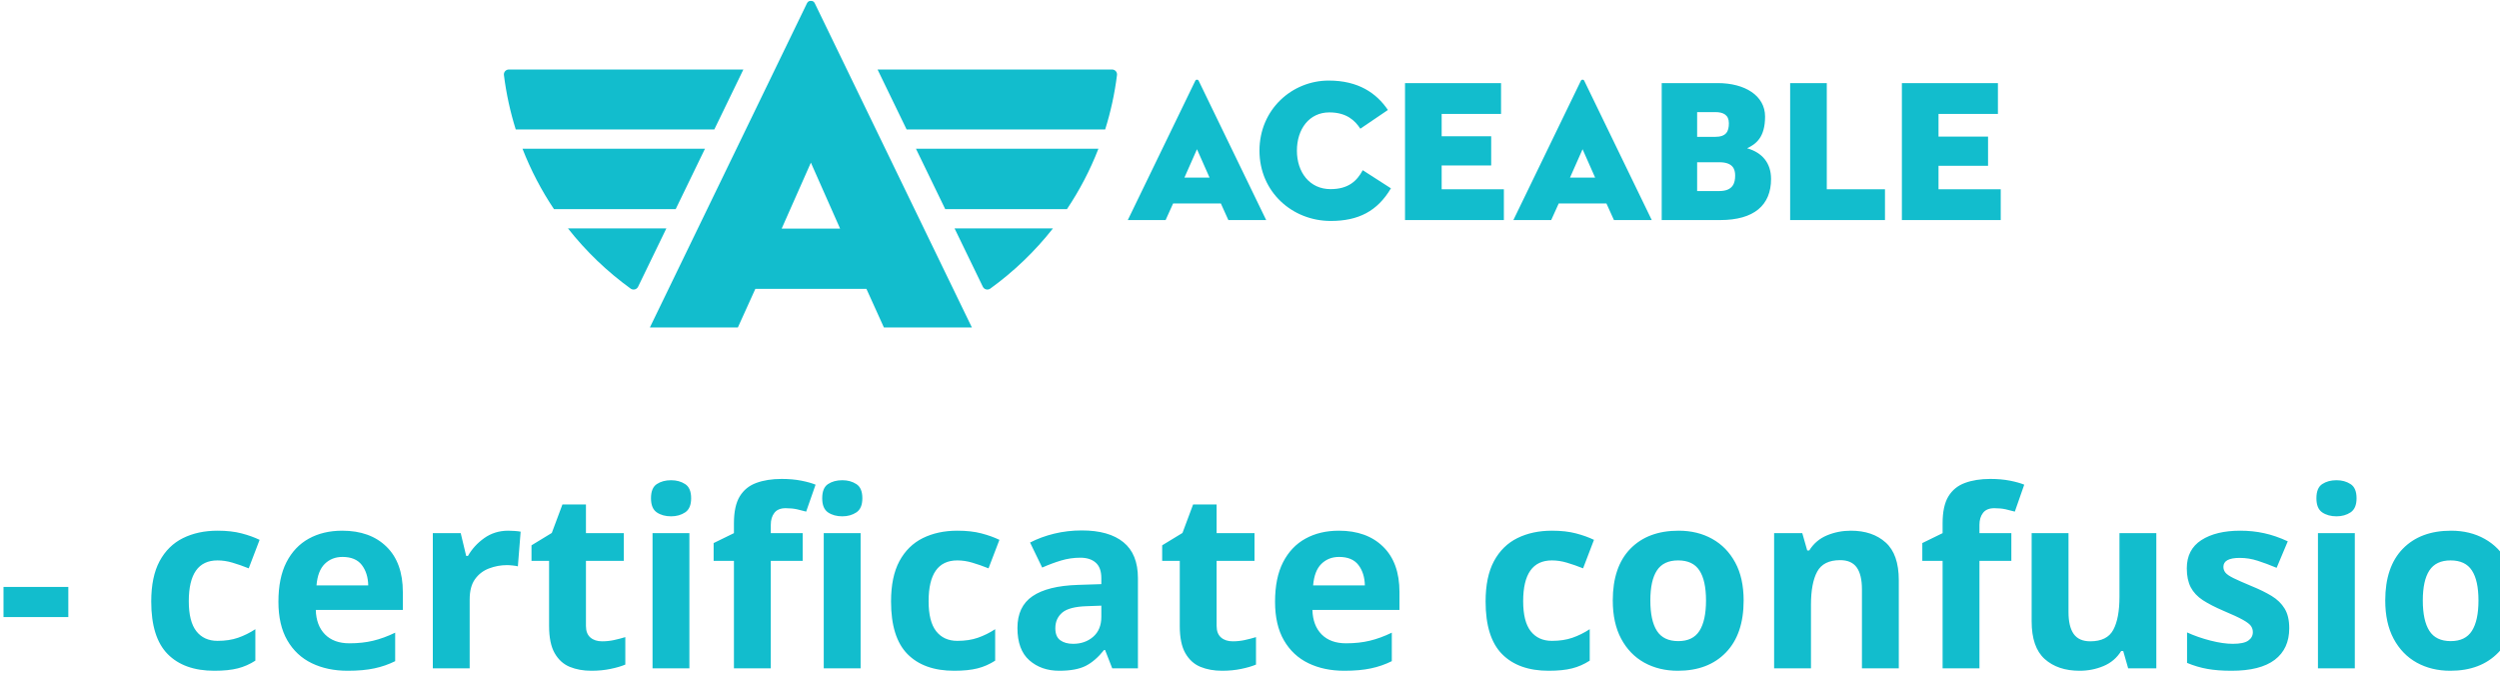
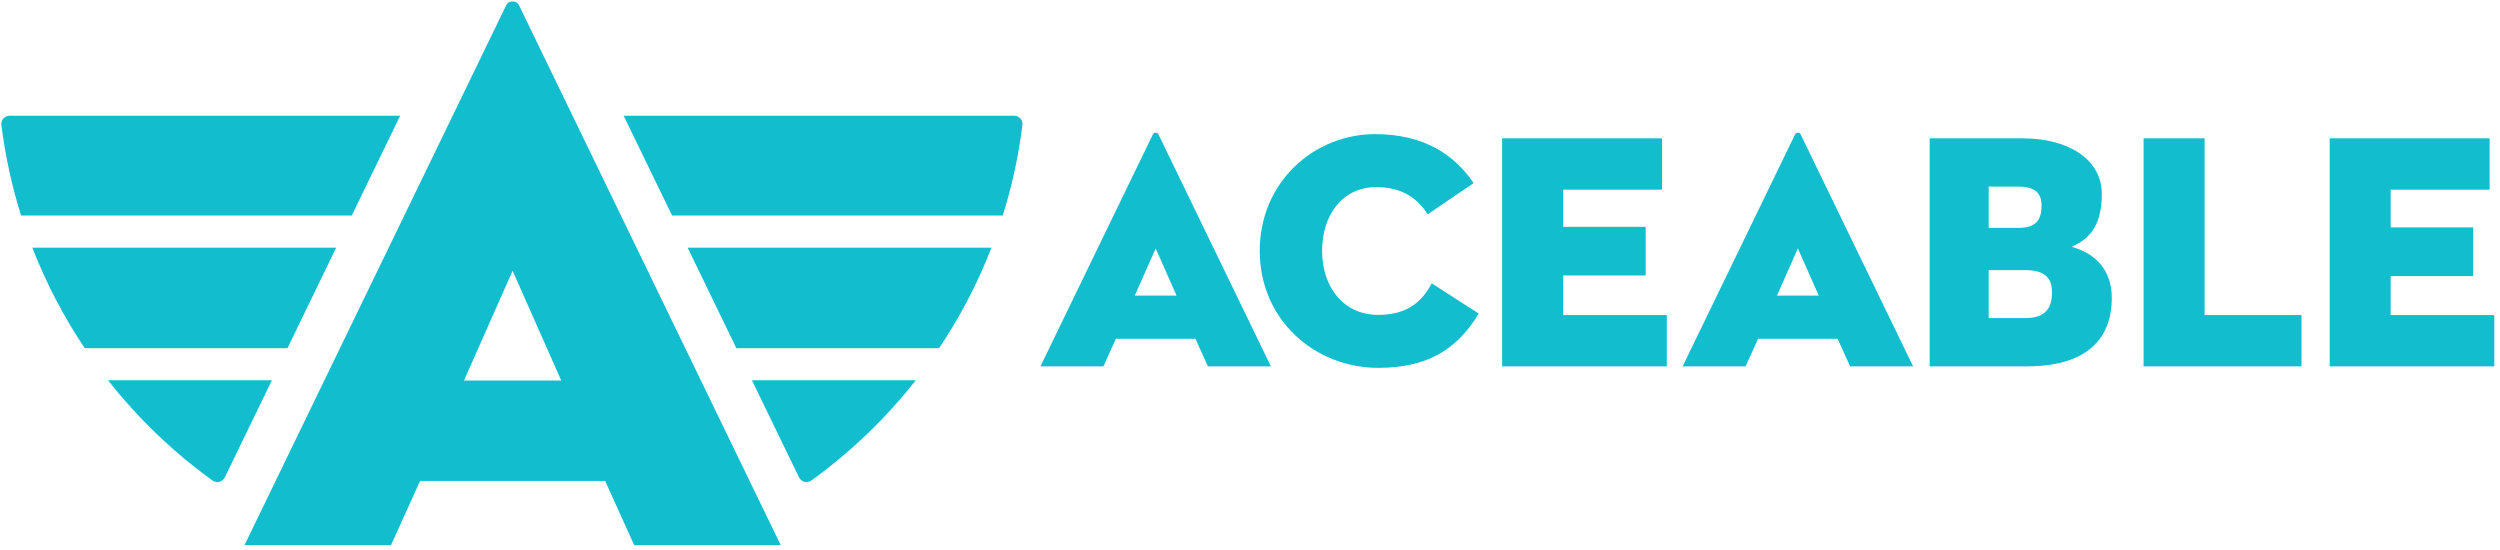
- <svg xmlns="http://www.w3.org/2000/svg" width="606px" height="163px" viewBox="0 0 606 163" version="1.1">
+ <svg xmlns="http://www.w3.org/2000/svg" width="364px" height="80px" viewBox="0 0 364 80" version="1.1">
  <g id="Page-1" stroke="none" stroke-width="1" fill="none" fill-rule="evenodd">
-     <g id="Aceable" transform="translate(-420, -170)" fill="#12BDCD">
-       <g id="Group-11" transform="translate(419, 170)">
-         <text id="--certificate-confus" font-family="Avenir-Black, Avenir" font-size="60" font-weight="700">
-           <tspan x="0.05" y="162">- certificate confusion</tspan>
-         </text>
-         <g id="aceable-logo" transform="translate(123, 0)" fill-rule="nonzero">
-           <path d="M258.725,43.043 L261.769,36.173 L264.812,43.043 L258.725,43.043 L258.725,43.043 Z M262.185,19.589 C262.102,19.395 261.936,19.303 261.769,19.325 C261.602,19.303 261.435,19.395 261.352,19.589 L244.989,53.343 L254.16,53.343 L255.979,49.326 L267.559,49.326 L269.378,53.343 L278.548,53.343 L262.185,19.589 L262.185,19.589 Z M339.201,20.144 L362.489,20.144 L362.489,27.614 L348.086,27.614 L348.086,33.113 L360.096,33.113 L360.096,40.193 L348.086,40.193 L348.086,45.873 L363.172,45.873 L363.172,53.343 L339.201,53.343 L339.201,20.144 L339.201,20.144 Z M312.106,20.144 L320.991,20.144 L320.991,45.873 L335.101,45.873 L335.101,53.343 L312.106,53.343 L312.106,20.144 L312.106,20.144 Z M294.922,46.312 C298.339,46.312 298.77,44.215 298.77,42.553 C298.77,41.07 298.286,39.329 294.922,39.329 L289.552,39.329 L289.552,46.312 L294.922,46.312 L294.922,46.312 Z M293.848,33.179 C296.628,33.179 297.249,31.866 297.249,29.859 C297.249,27.859 295.898,27.174 293.946,27.174 L289.552,27.174 L289.552,33.179 L293.848,33.179 L293.848,33.179 Z M280.959,20.144 L294.531,20.144 C301.122,20.144 306.025,23.171 306.025,28.248 C306.025,33.318 303.82,34.918 301.672,35.943 C305.285,36.969 307.476,39.467 307.476,43.383 C307.476,49.73 303.368,53.343 295.117,53.343 L280.959,53.343 L280.959,20.144 L280.959,20.144 Z M218.713,20.144 L242.001,20.144 L242.001,27.614 L227.599,27.614 L227.599,33.025 L239.609,33.025 L239.609,40.104 L227.599,40.104 L227.599,45.873 L242.685,45.873 L242.685,53.343 L218.713,53.343 L218.713,20.144 L218.713,20.144 Z M200.7,53.56 C191.375,53.56 183.417,46.529 183.417,36.521 C183.417,26.512 191.326,19.531 200.211,19.531 C207.388,19.531 211.782,22.558 214.565,26.659 L207.876,31.199 C206.607,29.247 204.556,27.245 200.358,27.245 C195.476,27.245 192.497,31.297 192.497,36.521 C192.497,41.745 195.573,45.846 200.65,45.846 C204.947,45.846 207.046,43.893 208.462,41.256 L215.297,45.65 C212.026,51.168 207.437,53.56 200.7,53.56 L200.7,53.56 Z M165.222,43.043 L168.265,36.173 L171.309,43.043 L165.222,43.043 L165.222,43.043 Z M168.682,19.589 C168.599,19.395 168.432,19.303 168.265,19.325 C168.098,19.303 167.932,19.395 167.849,19.589 L151.486,53.343 L160.656,53.343 L162.475,49.326 L174.056,49.326 L175.875,53.343 L185.045,53.343 L168.682,19.589 L168.682,19.589 Z" id="Fill-3" />
-           <path d="M48.951,36.057 L4.706,36.057 C6.717,41.24 9.287,46.144 12.338,50.699 L41.852,50.699 L48.951,36.057 Z" id="Fill-5" />
-           <path d="M58.264,16.851 L1.391,16.851 C0.674,16.851 0.111,17.477 0.2,18.188 C0.766,22.725 1.735,27.135 3.069,31.385 L51.217,31.385 L58.264,16.851 Z" id="Fill-7" />
-           <path d="M39.587,55.371 L15.734,55.371 C20.09,60.91 25.207,65.82 30.923,69.954 C31.538,70.397 32.403,70.188 32.734,69.505 L39.587,55.371 Z" id="Fill-9" />
-           <path d="M100.117,36.057 L144.362,36.057 C142.351,41.24 139.781,46.144 136.73,50.699 L107.216,50.699 L100.117,36.057 Z" id="Fill-11" />
-           <path d="M90.805,16.851 L147.678,16.851 C148.395,16.851 148.958,17.477 148.869,18.188 C148.303,22.725 147.334,27.135 146,31.385 L97.852,31.385 L90.805,16.851 Z" id="Fill-13" />
-           <path d="M109.482,55.371 L133.335,55.371 C128.979,60.91 123.862,65.82 118.146,69.954 C117.531,70.397 116.666,70.188 116.335,69.505 L109.482,55.371 Z" id="Fill-15" />
-           <path d="M67.554,55.409 L74.636,39.425 L81.717,55.409 L67.554,55.409 Z M75.605,0.84 C75.412,0.389 75.024,0.174 74.636,0.226 C74.247,0.174 73.86,0.389 73.666,0.84 L35.596,79.373 L56.932,79.373 L61.164,70.028 L88.108,70.028 L92.34,79.373 L113.675,79.373 L75.605,0.84 Z" id="Fill-17" />
-         </g>
+     <g id="Aceable" transform="translate(-542, -170)" fill="#12BDCD" fill-rule="nonzero">
+       <g id="aceable-logo" transform="translate(542, 170)">
+         <path d="M258.725,43.043 L261.769,36.173 L264.812,43.043 L258.725,43.043 L258.725,43.043 Z M262.185,19.589 C262.102,19.395 261.936,19.303 261.769,19.325 C261.602,19.303 261.435,19.395 261.352,19.589 L244.989,53.343 L254.16,53.343 L255.979,49.326 L267.559,49.326 L269.378,53.343 L278.548,53.343 L262.185,19.589 L262.185,19.589 Z M339.201,20.144 L362.489,20.144 L362.489,27.614 L348.086,27.614 L348.086,33.113 L360.096,33.113 L360.096,40.193 L348.086,40.193 L348.086,45.873 L363.172,45.873 L363.172,53.343 L339.201,53.343 L339.201,20.144 L339.201,20.144 Z M312.106,20.144 L320.991,20.144 L320.991,45.873 L335.101,45.873 L335.101,53.343 L312.106,53.343 L312.106,20.144 L312.106,20.144 Z M294.922,46.312 C298.339,46.312 298.77,44.215 298.77,42.553 C298.77,41.07 298.286,39.329 294.922,39.329 L289.552,39.329 L289.552,46.312 L294.922,46.312 L294.922,46.312 Z M293.848,33.179 C296.628,33.179 297.249,31.866 297.249,29.859 C297.249,27.859 295.898,27.174 293.946,27.174 L289.552,27.174 L289.552,33.179 L293.848,33.179 L293.848,33.179 Z M280.959,20.144 L294.531,20.144 C301.122,20.144 306.025,23.171 306.025,28.248 C306.025,33.318 303.82,34.918 301.672,35.943 C305.285,36.969 307.476,39.467 307.476,43.383 C307.476,49.73 303.368,53.343 295.117,53.343 L280.959,53.343 L280.959,20.144 L280.959,20.144 Z M218.713,20.144 L242.001,20.144 L242.001,27.614 L227.599,27.614 L227.599,33.025 L239.609,33.025 L239.609,40.104 L227.599,40.104 L227.599,45.873 L242.685,45.873 L242.685,53.343 L218.713,53.343 L218.713,20.144 L218.713,20.144 Z M200.7,53.56 C191.375,53.56 183.417,46.529 183.417,36.521 C183.417,26.512 191.326,19.531 200.211,19.531 C207.388,19.531 211.782,22.558 214.565,26.659 L207.876,31.199 C206.607,29.247 204.556,27.245 200.358,27.245 C195.476,27.245 192.497,31.297 192.497,36.521 C192.497,41.745 195.573,45.846 200.65,45.846 C204.947,45.846 207.046,43.893 208.462,41.256 L215.297,45.65 C212.026,51.168 207.437,53.56 200.7,53.56 L200.7,53.56 Z M165.222,43.043 L168.265,36.173 L171.309,43.043 L165.222,43.043 L165.222,43.043 Z M168.682,19.589 C168.599,19.395 168.432,19.303 168.265,19.325 C168.098,19.303 167.932,19.395 167.849,19.589 L151.486,53.343 L160.656,53.343 L162.475,49.326 L174.056,49.326 L175.875,53.343 L185.045,53.343 L168.682,19.589 L168.682,19.589 Z" id="Fill-3" />
+         <path d="M48.951,36.057 L4.706,36.057 C6.717,41.24 9.287,46.144 12.338,50.699 L41.852,50.699 L48.951,36.057 Z" id="Fill-5" />
+         <path d="M58.264,16.851 L1.391,16.851 C0.674,16.851 0.111,17.477 0.2,18.188 C0.766,22.725 1.735,27.135 3.069,31.385 L51.217,31.385 L58.264,16.851 Z" id="Fill-7" />
+         <path d="M39.587,55.371 L15.734,55.371 C20.09,60.91 25.207,65.82 30.923,69.954 C31.538,70.397 32.403,70.188 32.734,69.505 L39.587,55.371 Z" id="Fill-9" />
+         <path d="M100.117,36.057 L144.362,36.057 C142.351,41.24 139.781,46.144 136.73,50.699 L107.216,50.699 L100.117,36.057 Z" id="Fill-11" />
+         <path d="M90.805,16.851 L147.678,16.851 C148.395,16.851 148.958,17.477 148.869,18.188 C148.303,22.725 147.334,27.135 146,31.385 L97.852,31.385 L90.805,16.851 Z" id="Fill-13" />
+         <path d="M109.482,55.371 L133.335,55.371 C128.979,60.91 123.862,65.82 118.146,69.954 C117.531,70.397 116.666,70.188 116.335,69.505 L109.482,55.371 Z" id="Fill-15" />
+         <path d="M67.554,55.409 L74.636,39.425 L81.717,55.409 L67.554,55.409 Z M75.605,0.84 C75.412,0.389 75.024,0.174 74.636,0.226 C74.247,0.174 73.86,0.389 73.666,0.84 L35.596,79.373 L56.932,79.373 L61.164,70.028 L88.108,70.028 L92.34,79.373 L113.675,79.373 L75.605,0.84 Z" id="Fill-17" />
      </g>
    </g>
  </g>
</svg>
